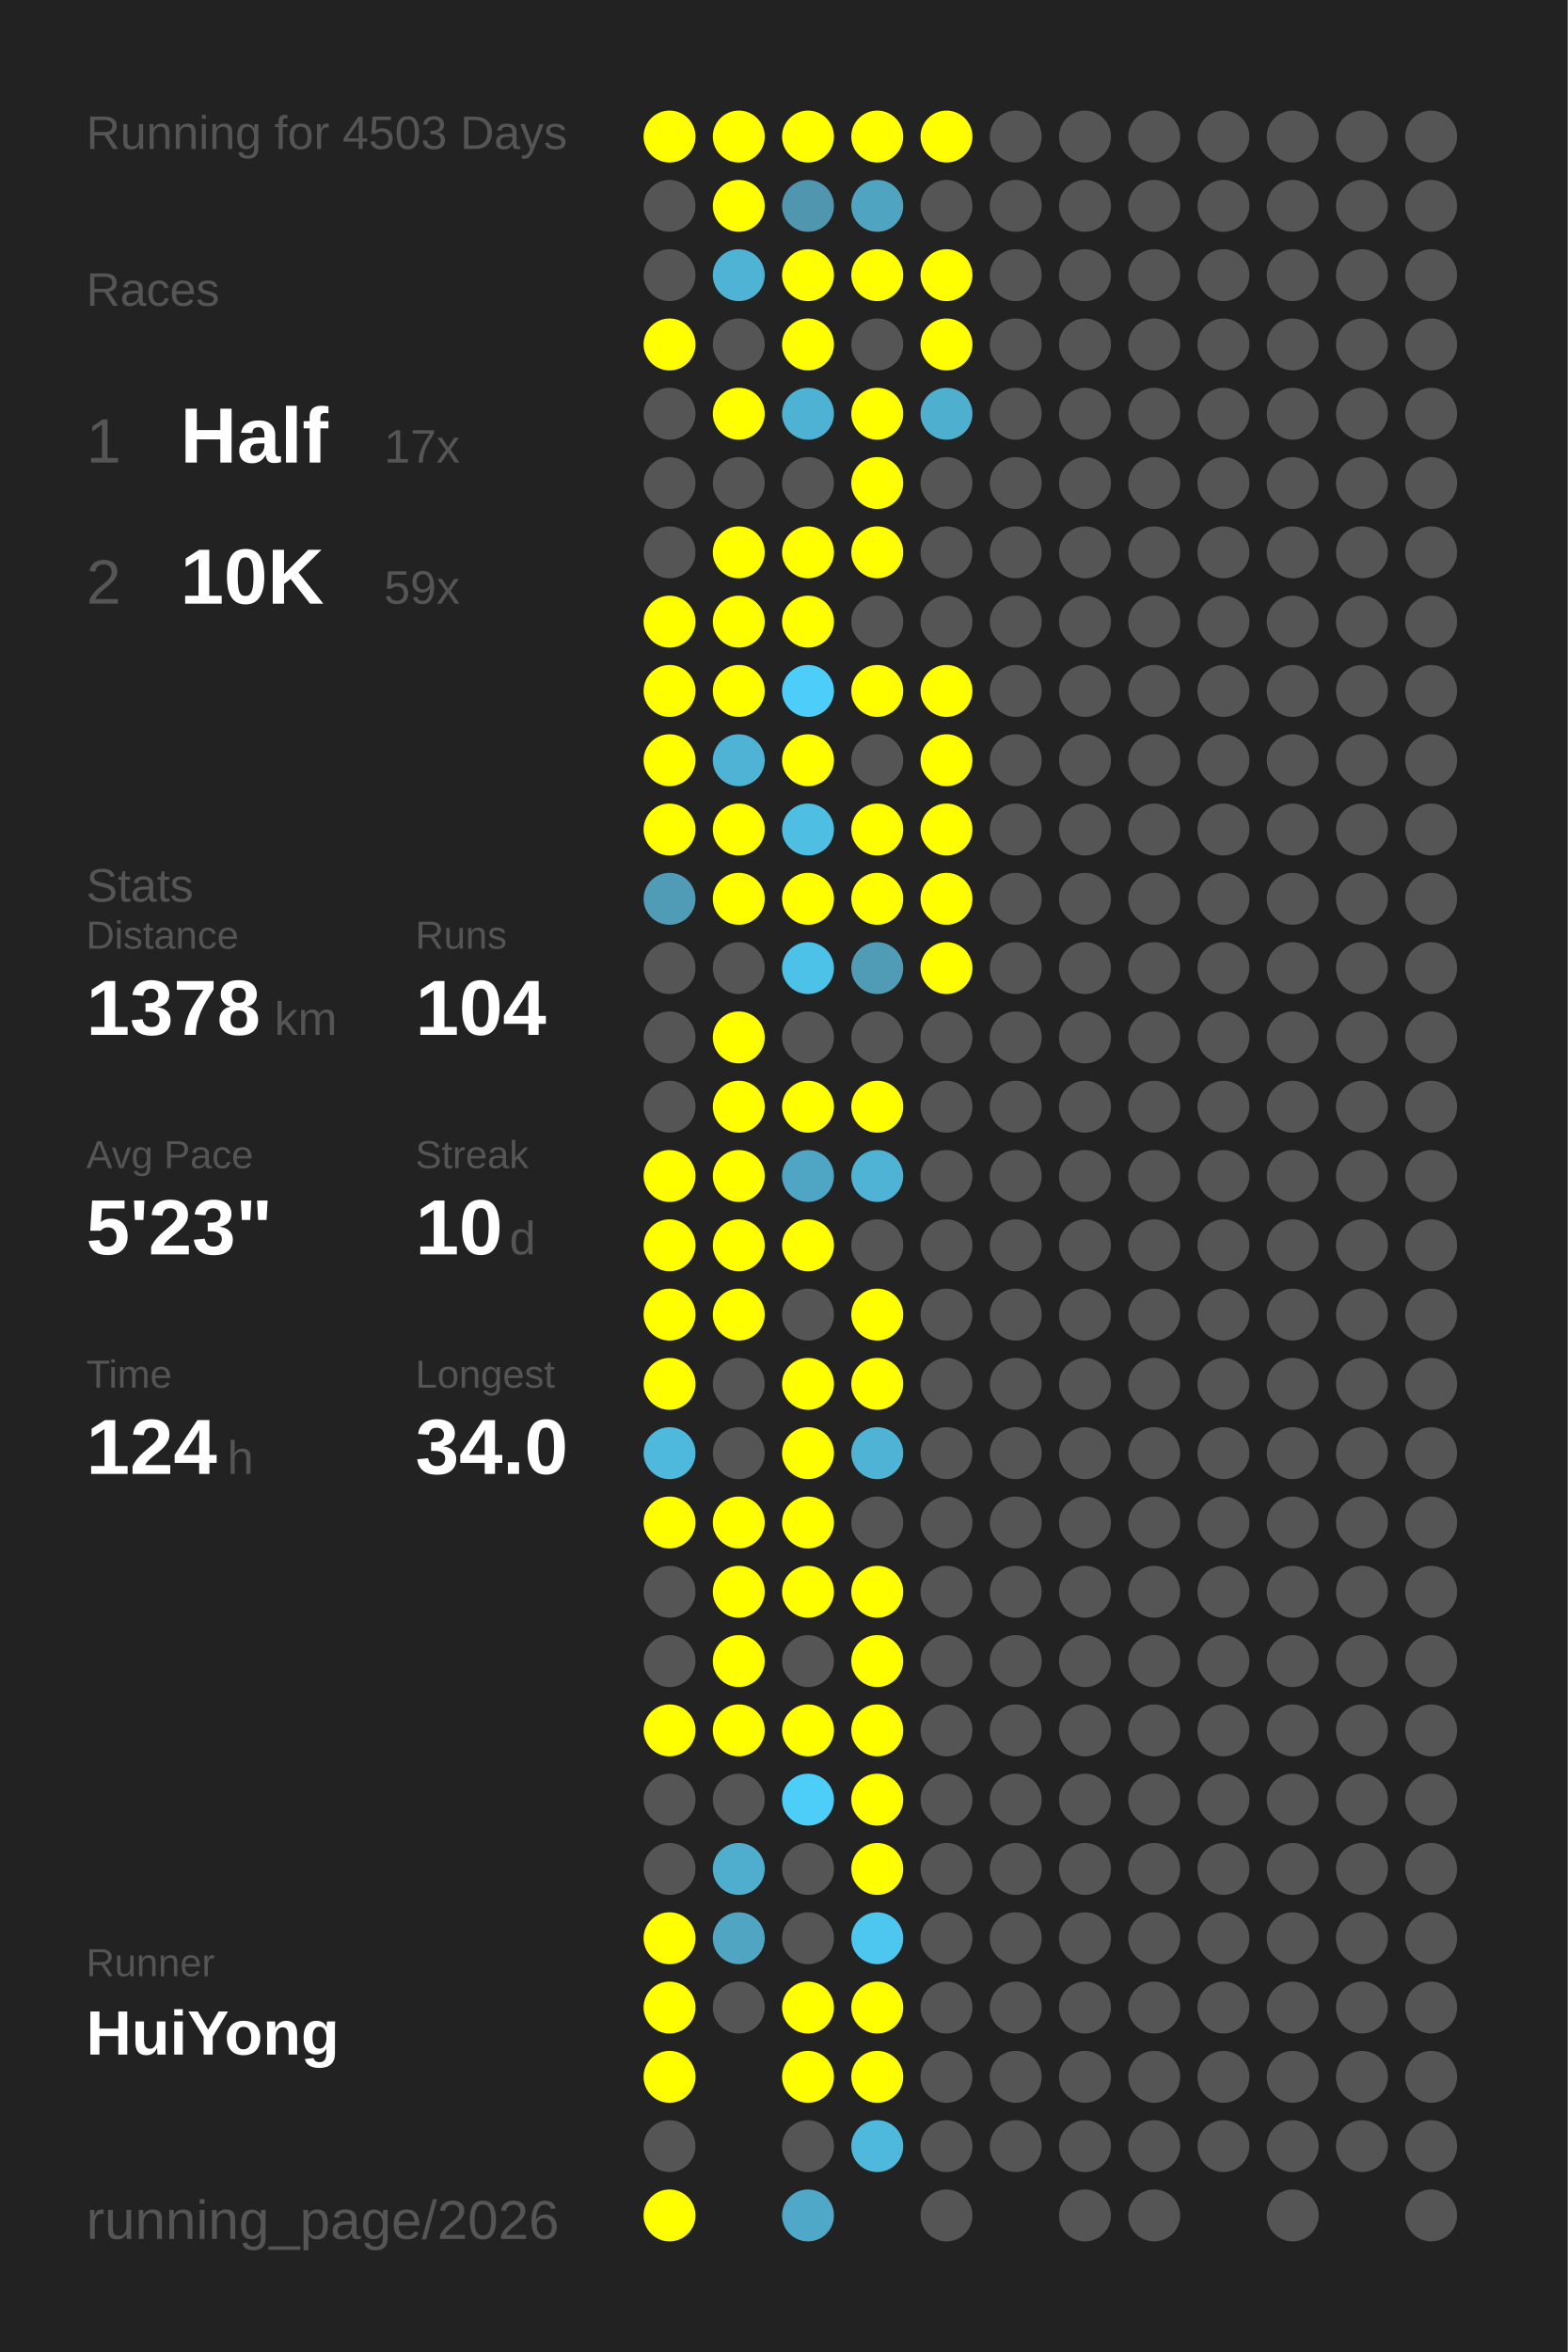
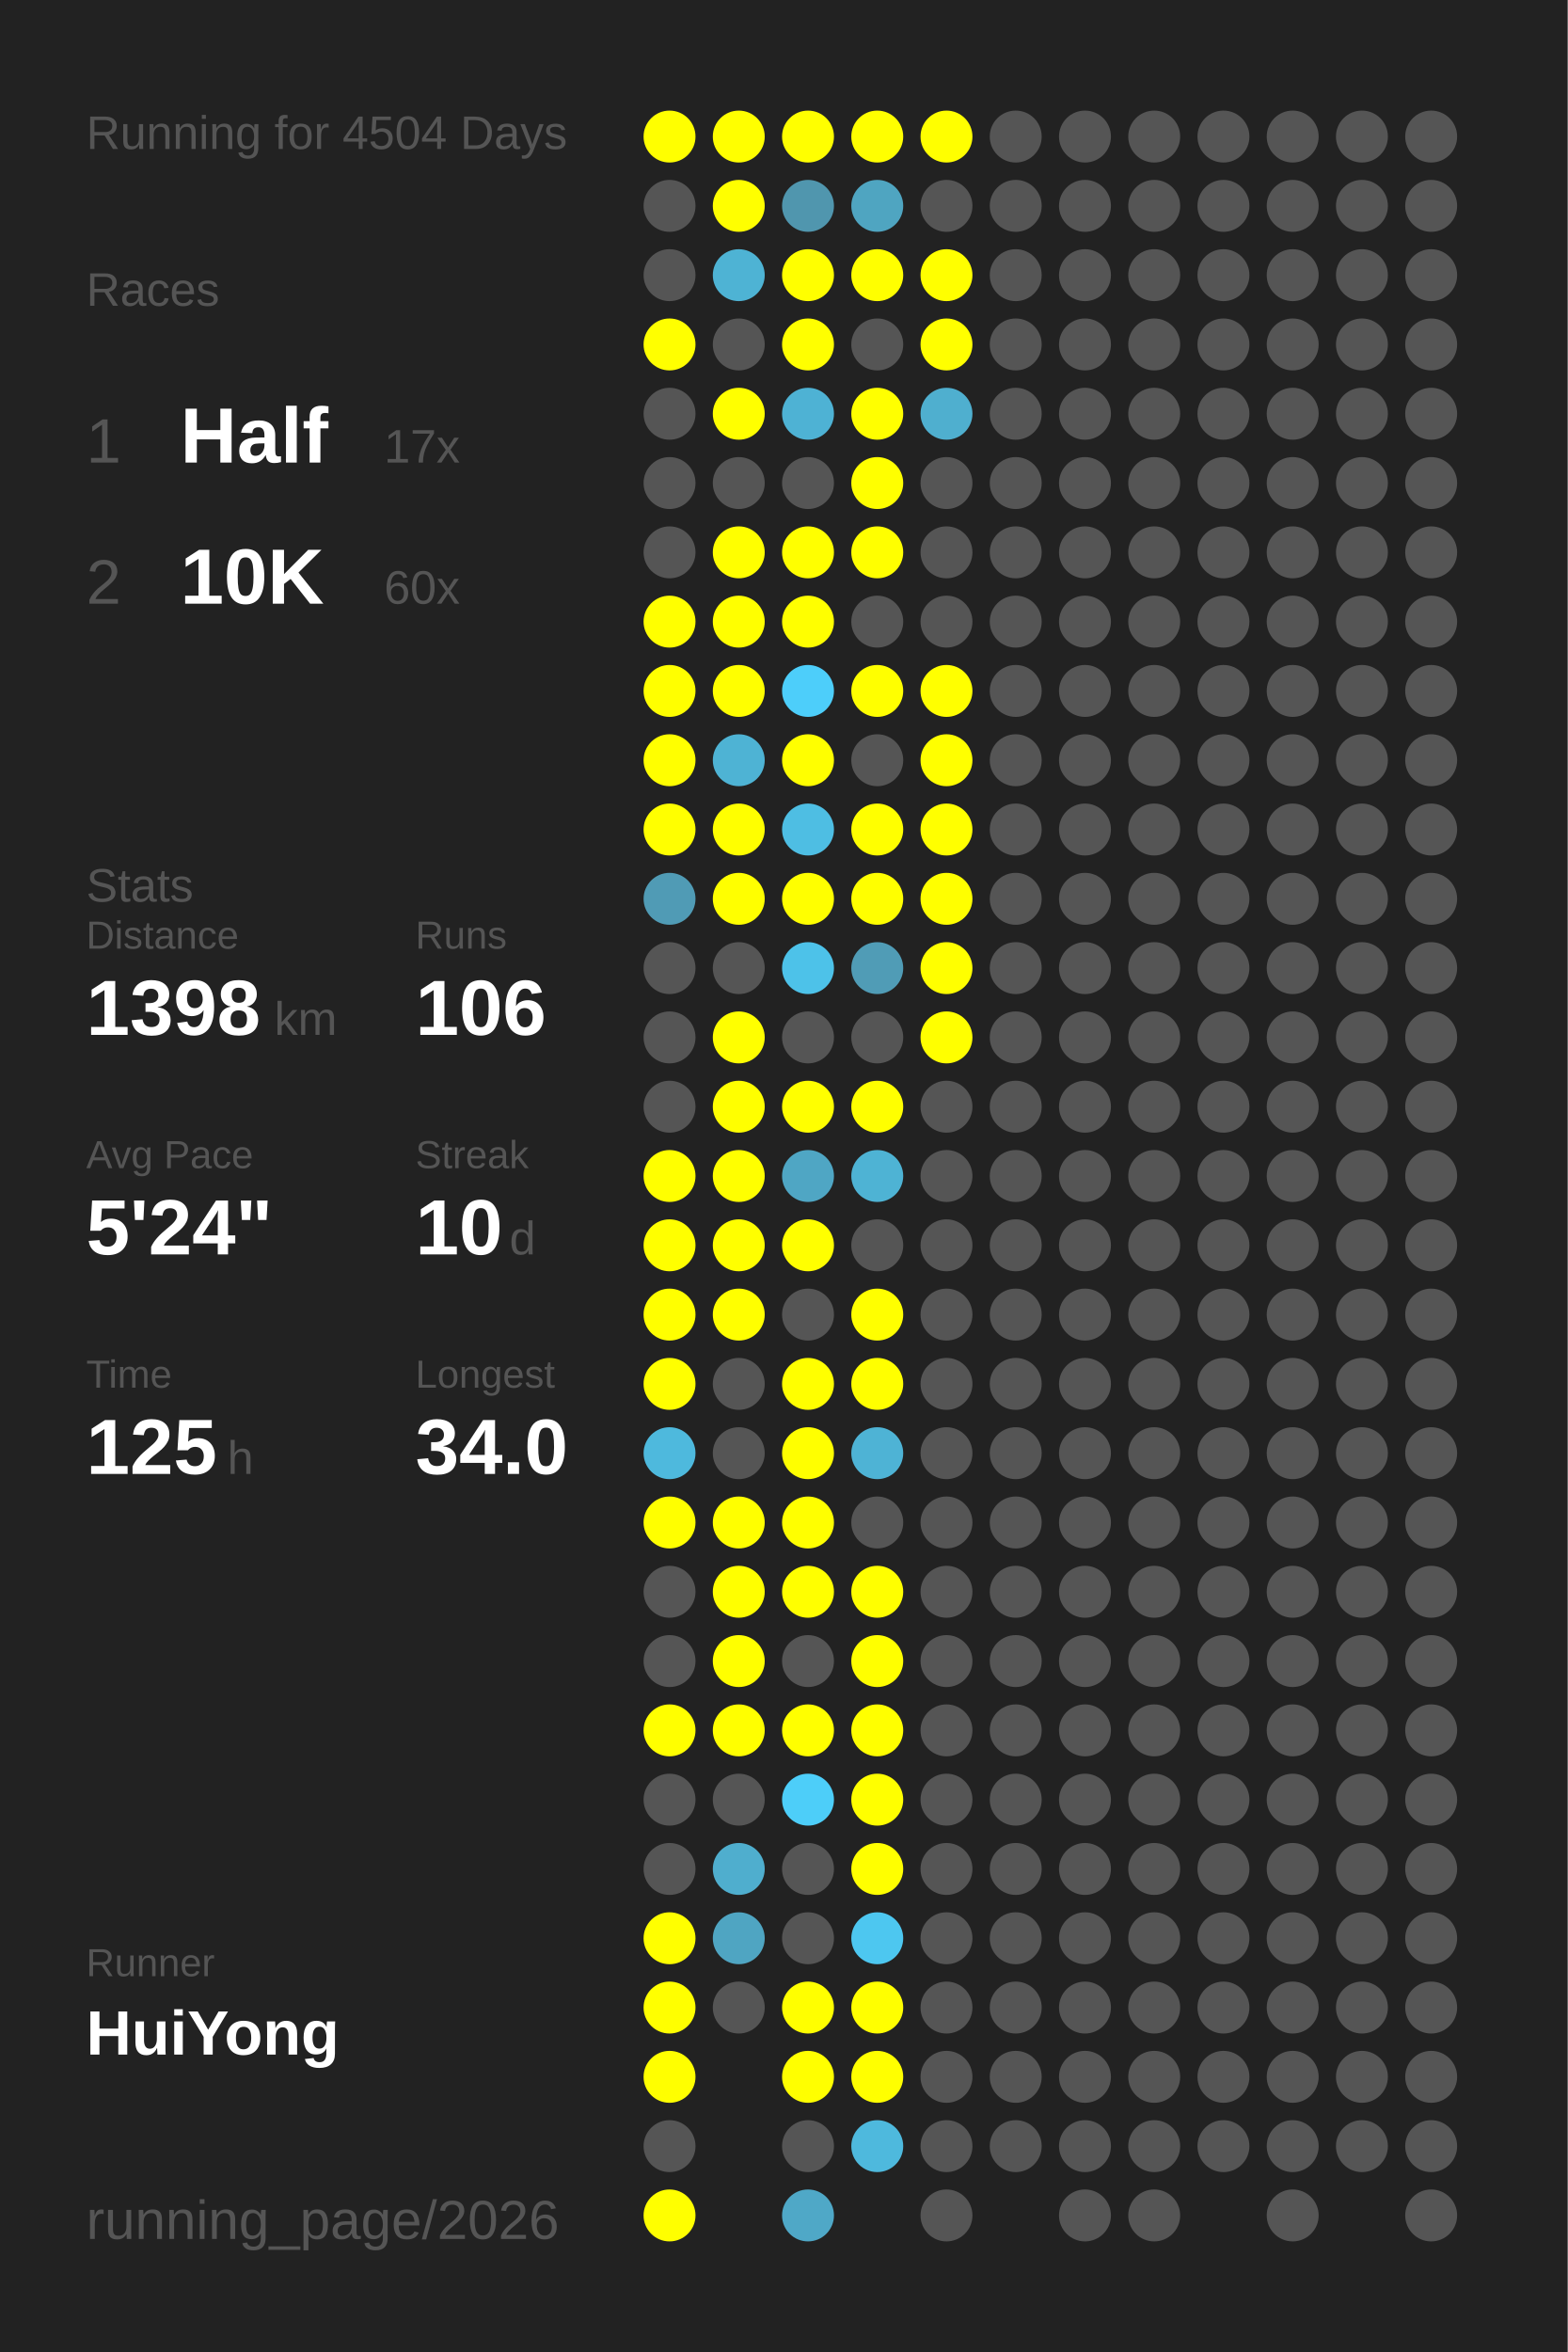
<svg xmlns="http://www.w3.org/2000/svg" baseProfile="full" height="300mm" version="1.1" viewBox="0,0,200,300" width="200mm">
  <defs />
  <rect fill="#222222" height="300" width="200" x="0" y="0" />
-   <text fill="#555555" style="font-size:6px; font-family:Arial;" x="11" y="19">Running for 4503 Days</text>
+   <text fill="#555555" style="font-size:6px; font-family:Arial;" x="11" y="19">Running for 4504 Days</text>
  <text fill="#555555" style="font-size:6px; font-family:Arial;" x="11" y="39">Races</text>
  <text fill="#555555" style="font-size:8px; font-family:Arial;" x="11" y="59">1</text>
  <text fill="#FFFFFF" style="font-size:10px; font-family:Arial; font-weight:bold;" x="23" y="59">Half</text>
  <text fill="#555555" style="font-size:6px; font-family:Arial;" x="49" y="59">17x</text>
  <text fill="#555555" style="font-size:8px; font-family:Arial;" x="11" y="77">2</text>
  <text fill="#FFFFFF" style="font-size:10px; font-family:Arial; font-weight:bold;" x="23" y="77">10K</text>
-   <text fill="#555555" style="font-size:6px; font-family:Arial;" x="49" y="77">59x</text>
+   <text fill="#555555" style="font-size:6px; font-family:Arial;" x="49" y="77">60x</text>
  <text fill="#555555" style="font-size:6px; font-family:Arial;" x="11" y="115">Stats</text>
  <text fill="#555555" style="font-size:5px; font-family:Arial;" x="11" y="121">Distance</text>
-   <text fill="#FFFFFF" style="font-size:10px; font-family:Arial; font-weight:bold;" x="11" y="132">1378</text>
+   <text fill="#FFFFFF" style="font-size:10px; font-family:Arial; font-weight:bold;" x="11" y="132">1398</text>
  <text fill="#555555" style="font-size:6px; font-family:Arial;" x="35" y="132">km</text>
  <text fill="#555555" style="font-size:5px; font-family:Arial;" x="53" y="121">Runs</text>
-   <text fill="#FFFFFF" style="font-size:10px; font-family:Arial; font-weight:bold;" x="53" y="132">104</text>
+   <text fill="#FFFFFF" style="font-size:10px; font-family:Arial; font-weight:bold;" x="53" y="132">106</text>
  <text fill="#555555" style="font-size:5px; font-family:Arial;" x="11" y="149">Avg Pace</text>
-   <text fill="#FFFFFF" style="font-size:10px; font-family:Arial; font-weight:bold;" x="11" y="160">5'23"</text>
+   <text fill="#FFFFFF" style="font-size:10px; font-family:Arial; font-weight:bold;" x="11" y="160">5'24"</text>
  <text fill="#555555" style="font-size:5px; font-family:Arial;" x="53" y="149">Streak</text>
  <text fill="#FFFFFF" style="font-size:10px; font-family:Arial; font-weight:bold;" x="53" y="160">10</text>
  <text fill="#555555" style="font-size:6px; font-family:Arial;" x="65" y="160">d</text>
  <text fill="#555555" style="font-size:5px; font-family:Arial;" x="11" y="177">Time</text>
-   <text fill="#FFFFFF" style="font-size:10px; font-family:Arial; font-weight:bold;" x="11" y="188">124</text>
+   <text fill="#FFFFFF" style="font-size:10px; font-family:Arial; font-weight:bold;" x="11" y="188">125</text>
  <text fill="#555555" style="font-size:6px; font-family:Arial;" x="29" y="188">h</text>
  <text fill="#555555" style="font-size:5px; font-family:Arial;" x="53" y="177">Longest</text>
  <text fill="#FFFFFF" style="font-size:10px; font-family:Arial; font-weight:bold;" x="53" y="188">34.0</text>
  <text fill="#555555" style="font-size:5px; font-family:Arial;" x="11" y="252.065">Runner</text>
  <text fill="#FFFFFF" style="font-size:8px; font-family:Arial; font-weight:bold;" x="11" y="262.065">HuiYong</text>
  <text fill="#555555" style="font-size:7px; font-family:Arial;" x="11" y="285.581">running_page/2026</text>
  <circle cx="85.417" cy="17.419" fill="#FFFF00" r="3.312" />
  <circle cx="85.417" cy="26.258" fill="#555555" r="3.312" />
  <circle cx="85.417" cy="35.097" fill="#555555" r="3.312" />
  <circle cx="85.417" cy="43.935" fill="#FFFF00" r="3.312" />
  <circle cx="85.417" cy="52.774" fill="#555555" r="3.312" />
  <circle cx="85.417" cy="61.613" fill="#555555" r="3.312" />
  <circle cx="85.417" cy="70.452" fill="#555555" r="3.312" />
  <circle cx="85.417" cy="79.29" fill="#FFFF00" r="3.312" />
  <circle cx="85.417" cy="88.129" fill="#FFFF00" r="3.312" />
  <circle cx="85.417" cy="96.968" fill="#FFFF00" r="3.312" />
  <circle cx="85.417" cy="105.806" fill="#FFFF00" r="3.312" />
  <circle cx="85.417" cy="114.645" fill="#509bb5" r="3.312" />
  <circle cx="85.417" cy="123.484" fill="#555555" r="3.312" />
  <circle cx="85.417" cy="132.323" fill="#555555" r="3.312" />
  <circle cx="85.417" cy="141.161" fill="#555555" r="3.312" />
  <circle cx="85.417" cy="150" fill="#FFFF00" r="3.312" />
  <circle cx="85.417" cy="158.839" fill="#FFFF00" r="3.312" />
  <circle cx="85.417" cy="167.677" fill="#FFFF00" r="3.312" />
  <circle cx="85.417" cy="176.516" fill="#FFFF00" r="3.312" />
  <circle cx="85.417" cy="185.355" fill="#4eb9dd" r="3.312" />
  <circle cx="85.417" cy="194.194" fill="#FFFF00" r="3.312" />
  <circle cx="85.417" cy="203.032" fill="#555555" r="3.312" />
  <circle cx="85.417" cy="211.871" fill="#555555" r="3.312" />
  <circle cx="85.417" cy="220.71" fill="#FFFF00" r="3.312" />
  <circle cx="85.417" cy="229.548" fill="#555555" r="3.312" />
  <circle cx="85.417" cy="238.387" fill="#555555" r="3.312" />
  <circle cx="85.417" cy="247.226" fill="#FFFF00" r="3.312" />
  <circle cx="85.417" cy="256.065" fill="#FFFF00" r="3.312" />
  <circle cx="85.417" cy="264.903" fill="#FFFF00" r="3.312" />
  <circle cx="85.417" cy="273.742" fill="#555555" r="3.312" />
  <circle cx="85.417" cy="282.581" fill="#FFFF00" r="3.312" />
  <circle cx="94.25" cy="17.419" fill="#FFFF00" r="3.312" />
  <circle cx="94.25" cy="26.258" fill="#FFFF00" r="3.312" />
  <circle cx="94.25" cy="35.097" fill="#4eb3d4" r="3.312" />
  <circle cx="94.25" cy="43.935" fill="#555555" r="3.312" />
  <circle cx="94.25" cy="52.774" fill="#FFFF00" r="3.312" />
  <circle cx="94.25" cy="61.613" fill="#555555" r="3.312" />
  <circle cx="94.25" cy="70.452" fill="#FFFF00" r="3.312" />
  <circle cx="94.25" cy="79.29" fill="#FFFF00" r="3.312" />
  <circle cx="94.25" cy="88.129" fill="#FFFF00" r="3.312" />
  <circle cx="94.25" cy="96.968" fill="#4eb3d4" r="3.312" />
  <circle cx="94.25" cy="105.806" fill="#FFFF00" r="3.312" />
  <circle cx="94.25" cy="114.645" fill="#FFFF00" r="3.312" />
  <circle cx="94.25" cy="123.484" fill="#555555" r="3.312" />
  <circle cx="94.25" cy="132.323" fill="#FFFF00" r="3.312" />
  <circle cx="94.25" cy="141.161" fill="#FFFF00" r="3.312" />
  <circle cx="94.25" cy="150" fill="#FFFF00" r="3.312" />
  <circle cx="94.25" cy="158.839" fill="#FFFF00" r="3.312" />
  <circle cx="94.25" cy="167.677" fill="#FFFF00" r="3.312" />
  <circle cx="94.25" cy="176.516" fill="#555555" r="3.312" />
  <circle cx="94.25" cy="185.355" fill="#555555" r="3.312" />
  <circle cx="94.25" cy="194.194" fill="#FFFF00" r="3.312" />
  <circle cx="94.25" cy="203.032" fill="#FFFF00" r="3.312" />
  <circle cx="94.25" cy="211.871" fill="#FFFF00" r="3.312" />
  <circle cx="94.25" cy="220.71" fill="#FFFF00" r="3.312" />
  <circle cx="94.25" cy="229.548" fill="#555555" r="3.312" />
  <circle cx="94.25" cy="238.387" fill="#4faece" r="3.312" />
  <circle cx="94.25" cy="247.226" fill="#4fa5c2" r="3.312" />
  <circle cx="94.25" cy="256.065" fill="#555555" r="3.312" />
  <circle cx="103.083" cy="17.419" fill="#FFFF00" r="3.312" />
  <circle cx="103.083" cy="26.258" fill="#5096ae" r="3.312" />
  <circle cx="103.083" cy="35.097" fill="#FFFF00" r="3.312" />
  <circle cx="103.083" cy="43.935" fill="#FFFF00" r="3.312" />
  <circle cx="103.083" cy="52.774" fill="#4eb2d4" r="3.312" />
  <circle cx="103.083" cy="61.613" fill="#555555" r="3.312" />
  <circle cx="103.083" cy="70.452" fill="#FFFF00" r="3.312" />
  <circle cx="103.083" cy="79.29" fill="#FFFF00" r="3.312" />
  <circle cx="103.083" cy="88.129" fill="#4dcefa" r="3.312" />
  <circle cx="103.083" cy="96.968" fill="#FFFF00" r="3.312" />
  <circle cx="103.083" cy="105.806" fill="#4ebee3" r="3.312" />
  <circle cx="103.083" cy="114.645" fill="#FFFF00" r="3.312" />
  <circle cx="103.083" cy="123.484" fill="#4dc2e9" r="3.312" />
  <circle cx="103.083" cy="132.323" fill="#555555" r="3.312" />
  <circle cx="103.083" cy="141.161" fill="#FFFF00" r="3.312" />
  <circle cx="103.083" cy="150" fill="#4fa6c4" r="3.312" />
  <circle cx="103.083" cy="158.839" fill="#FFFF00" r="3.312" />
  <circle cx="103.083" cy="167.677" fill="#555555" r="3.312" />
  <circle cx="103.083" cy="176.516" fill="#FFFF00" r="3.312" />
  <circle cx="103.083" cy="185.355" fill="#FFFF00" r="3.312" />
  <circle cx="103.083" cy="194.194" fill="#FFFF00" r="3.312" />
  <circle cx="103.083" cy="203.032" fill="#FFFF00" r="3.312" />
  <circle cx="103.083" cy="211.871" fill="#555555" r="3.312" />
  <circle cx="103.083" cy="220.71" fill="#FFFF00" r="3.312" />
  <circle cx="103.083" cy="229.548" fill="#4dcef9" r="3.312" />
  <circle cx="103.083" cy="238.387" fill="#555555" r="3.312" />
  <circle cx="103.083" cy="247.226" fill="#555555" r="3.312" />
  <circle cx="103.083" cy="256.065" fill="#FFFF00" r="3.312" />
  <circle cx="103.083" cy="264.903" fill="#FFFF00" r="3.312" />
  <circle cx="103.083" cy="273.742" fill="#555555" r="3.312" />
  <circle cx="103.083" cy="282.581" fill="#4fa8c7" r="3.312" />
  <circle cx="111.917" cy="17.419" fill="#FFFF00" r="3.312" />
  <circle cx="111.917" cy="26.258" fill="#4fa5c1" r="3.312" />
  <circle cx="111.917" cy="35.097" fill="#FFFF00" r="3.312" />
  <circle cx="111.917" cy="43.935" fill="#555555" r="3.312" />
  <circle cx="111.917" cy="52.774" fill="#FFFF00" r="3.312" />
  <circle cx="111.917" cy="61.613" fill="#FFFF00" r="3.312" />
  <circle cx="111.917" cy="70.452" fill="#FFFF00" r="3.312" />
  <circle cx="111.917" cy="79.29" fill="#555555" r="3.312" />
  <circle cx="111.917" cy="88.129" fill="#FFFF00" r="3.312" />
  <circle cx="111.917" cy="96.968" fill="#555555" r="3.312" />
  <circle cx="111.917" cy="105.806" fill="#FFFF00" r="3.312" />
  <circle cx="111.917" cy="114.645" fill="#FFFF00" r="3.312" />
  <circle cx="111.917" cy="123.484" fill="#509cb6" r="3.312" />
  <circle cx="111.917" cy="132.323" fill="#555555" r="3.312" />
  <circle cx="111.917" cy="141.161" fill="#FFFF00" r="3.312" />
  <circle cx="111.917" cy="150" fill="#4eb3d4" r="3.312" />
  <circle cx="111.917" cy="158.839" fill="#555555" r="3.312" />
  <circle cx="111.917" cy="167.677" fill="#FFFF00" r="3.312" />
  <circle cx="111.917" cy="176.516" fill="#FFFF00" r="3.312" />
  <circle cx="111.917" cy="185.355" fill="#4eb3d5" r="3.312" />
  <circle cx="111.917" cy="194.194" fill="#555555" r="3.312" />
  <circle cx="111.917" cy="203.032" fill="#FFFF00" r="3.312" />
  <circle cx="111.917" cy="211.871" fill="#FFFF00" r="3.312" />
  <circle cx="111.917" cy="220.71" fill="#FFFF00" r="3.312" />
  <circle cx="111.917" cy="229.548" fill="#FFFF00" r="3.312" />
  <circle cx="111.917" cy="238.387" fill="#FFFF00" r="3.312" />
  <circle cx="111.917" cy="247.226" fill="#4dc7f0" r="3.312" />
  <circle cx="111.917" cy="256.065" fill="#FFFF00" r="3.312" />
  <circle cx="111.917" cy="264.903" fill="#FFFF00" r="3.312" />
  <circle cx="111.917" cy="273.742" fill="#4eb9dd" r="3.312" />
  <circle cx="120.75" cy="17.419" fill="#FFFF00" r="3.312" />
  <circle cx="120.75" cy="26.258" fill="#555555" r="3.312" />
  <circle cx="120.75" cy="35.097" fill="#FFFF00" r="3.312" />
  <circle cx="120.75" cy="43.935" fill="#FFFF00" r="3.312" />
  <circle cx="120.75" cy="52.774" fill="#4fafcf" r="3.312" />
  <circle cx="120.75" cy="61.613" fill="#555555" r="3.312" />
  <circle cx="120.75" cy="70.452" fill="#555555" r="3.312" />
  <circle cx="120.75" cy="79.29" fill="#555555" r="3.312" />
  <circle cx="120.75" cy="88.129" fill="#FFFF00" r="3.312" />
  <circle cx="120.75" cy="96.968" fill="#FFFF00" r="3.312" />
  <circle cx="120.75" cy="105.806" fill="#FFFF00" r="3.312" />
  <circle cx="120.75" cy="114.645" fill="#FFFF00" r="3.312" />
  <circle cx="120.75" cy="123.484" fill="#FFFF00" r="3.312" />
-   <circle cx="120.75" cy="132.323" fill="#555555" r="3.312" />
+   <circle cx="120.75" cy="132.323" fill="#FFFF00" r="3.312" />
  <circle cx="120.75" cy="141.161" fill="#555555" r="3.312" />
  <circle cx="120.75" cy="150" fill="#555555" r="3.312" />
  <circle cx="120.75" cy="158.839" fill="#555555" r="3.312" />
  <circle cx="120.75" cy="167.677" fill="#555555" r="3.312" />
  <circle cx="120.75" cy="176.516" fill="#555555" r="3.312" />
  <circle cx="120.75" cy="185.355" fill="#555555" r="3.312" />
  <circle cx="120.75" cy="194.194" fill="#555555" r="3.312" />
  <circle cx="120.75" cy="203.032" fill="#555555" r="3.312" />
  <circle cx="120.75" cy="211.871" fill="#555555" r="3.312" />
  <circle cx="120.75" cy="220.71" fill="#555555" r="3.312" />
  <circle cx="120.75" cy="229.548" fill="#555555" r="3.312" />
  <circle cx="120.75" cy="238.387" fill="#555555" r="3.312" />
  <circle cx="120.75" cy="247.226" fill="#555555" r="3.312" />
  <circle cx="120.75" cy="256.065" fill="#555555" r="3.312" />
  <circle cx="120.75" cy="264.903" fill="#555555" r="3.312" />
  <circle cx="120.75" cy="273.742" fill="#555555" r="3.312" />
  <circle cx="120.75" cy="282.581" fill="#555555" r="3.312" />
  <circle cx="129.583" cy="17.419" fill="#555555" r="3.312" />
  <circle cx="129.583" cy="26.258" fill="#555555" r="3.312" />
  <circle cx="129.583" cy="35.097" fill="#555555" r="3.312" />
  <circle cx="129.583" cy="43.935" fill="#555555" r="3.312" />
  <circle cx="129.583" cy="52.774" fill="#555555" r="3.312" />
  <circle cx="129.583" cy="61.613" fill="#555555" r="3.312" />
  <circle cx="129.583" cy="70.452" fill="#555555" r="3.312" />
  <circle cx="129.583" cy="79.29" fill="#555555" r="3.312" />
  <circle cx="129.583" cy="88.129" fill="#555555" r="3.312" />
  <circle cx="129.583" cy="96.968" fill="#555555" r="3.312" />
  <circle cx="129.583" cy="105.806" fill="#555555" r="3.312" />
  <circle cx="129.583" cy="114.645" fill="#555555" r="3.312" />
  <circle cx="129.583" cy="123.484" fill="#555555" r="3.312" />
  <circle cx="129.583" cy="132.323" fill="#555555" r="3.312" />
  <circle cx="129.583" cy="141.161" fill="#555555" r="3.312" />
  <circle cx="129.583" cy="150" fill="#555555" r="3.312" />
  <circle cx="129.583" cy="158.839" fill="#555555" r="3.312" />
  <circle cx="129.583" cy="167.677" fill="#555555" r="3.312" />
  <circle cx="129.583" cy="176.516" fill="#555555" r="3.312" />
  <circle cx="129.583" cy="185.355" fill="#555555" r="3.312" />
  <circle cx="129.583" cy="194.194" fill="#555555" r="3.312" />
  <circle cx="129.583" cy="203.032" fill="#555555" r="3.312" />
  <circle cx="129.583" cy="211.871" fill="#555555" r="3.312" />
  <circle cx="129.583" cy="220.71" fill="#555555" r="3.312" />
  <circle cx="129.583" cy="229.548" fill="#555555" r="3.312" />
  <circle cx="129.583" cy="238.387" fill="#555555" r="3.312" />
  <circle cx="129.583" cy="247.226" fill="#555555" r="3.312" />
  <circle cx="129.583" cy="256.065" fill="#555555" r="3.312" />
  <circle cx="129.583" cy="264.903" fill="#555555" r="3.312" />
  <circle cx="129.583" cy="273.742" fill="#555555" r="3.312" />
  <circle cx="138.417" cy="17.419" fill="#555555" r="3.312" />
  <circle cx="138.417" cy="26.258" fill="#555555" r="3.312" />
  <circle cx="138.417" cy="35.097" fill="#555555" r="3.312" />
  <circle cx="138.417" cy="43.935" fill="#555555" r="3.312" />
  <circle cx="138.417" cy="52.774" fill="#555555" r="3.312" />
  <circle cx="138.417" cy="61.613" fill="#555555" r="3.312" />
  <circle cx="138.417" cy="70.452" fill="#555555" r="3.312" />
  <circle cx="138.417" cy="79.29" fill="#555555" r="3.312" />
  <circle cx="138.417" cy="88.129" fill="#555555" r="3.312" />
  <circle cx="138.417" cy="96.968" fill="#555555" r="3.312" />
  <circle cx="138.417" cy="105.806" fill="#555555" r="3.312" />
  <circle cx="138.417" cy="114.645" fill="#555555" r="3.312" />
  <circle cx="138.417" cy="123.484" fill="#555555" r="3.312" />
  <circle cx="138.417" cy="132.323" fill="#555555" r="3.312" />
  <circle cx="138.417" cy="141.161" fill="#555555" r="3.312" />
  <circle cx="138.417" cy="150" fill="#555555" r="3.312" />
  <circle cx="138.417" cy="158.839" fill="#555555" r="3.312" />
  <circle cx="138.417" cy="167.677" fill="#555555" r="3.312" />
  <circle cx="138.417" cy="176.516" fill="#555555" r="3.312" />
  <circle cx="138.417" cy="185.355" fill="#555555" r="3.312" />
  <circle cx="138.417" cy="194.194" fill="#555555" r="3.312" />
  <circle cx="138.417" cy="203.032" fill="#555555" r="3.312" />
  <circle cx="138.417" cy="211.871" fill="#555555" r="3.312" />
  <circle cx="138.417" cy="220.71" fill="#555555" r="3.312" />
  <circle cx="138.417" cy="229.548" fill="#555555" r="3.312" />
  <circle cx="138.417" cy="238.387" fill="#555555" r="3.312" />
  <circle cx="138.417" cy="247.226" fill="#555555" r="3.312" />
  <circle cx="138.417" cy="256.065" fill="#555555" r="3.312" />
  <circle cx="138.417" cy="264.903" fill="#555555" r="3.312" />
  <circle cx="138.417" cy="273.742" fill="#555555" r="3.312" />
  <circle cx="138.417" cy="282.581" fill="#555555" r="3.312" />
  <circle cx="147.25" cy="17.419" fill="#555555" r="3.312" />
  <circle cx="147.25" cy="26.258" fill="#555555" r="3.312" />
  <circle cx="147.25" cy="35.097" fill="#555555" r="3.312" />
  <circle cx="147.25" cy="43.935" fill="#555555" r="3.312" />
  <circle cx="147.25" cy="52.774" fill="#555555" r="3.312" />
  <circle cx="147.25" cy="61.613" fill="#555555" r="3.312" />
  <circle cx="147.25" cy="70.452" fill="#555555" r="3.312" />
  <circle cx="147.25" cy="79.29" fill="#555555" r="3.312" />
  <circle cx="147.25" cy="88.129" fill="#555555" r="3.312" />
  <circle cx="147.25" cy="96.968" fill="#555555" r="3.312" />
  <circle cx="147.25" cy="105.806" fill="#555555" r="3.312" />
  <circle cx="147.25" cy="114.645" fill="#555555" r="3.312" />
  <circle cx="147.25" cy="123.484" fill="#555555" r="3.312" />
  <circle cx="147.25" cy="132.323" fill="#555555" r="3.312" />
  <circle cx="147.25" cy="141.161" fill="#555555" r="3.312" />
  <circle cx="147.25" cy="150" fill="#555555" r="3.312" />
  <circle cx="147.25" cy="158.839" fill="#555555" r="3.312" />
  <circle cx="147.25" cy="167.677" fill="#555555" r="3.312" />
  <circle cx="147.25" cy="176.516" fill="#555555" r="3.312" />
  <circle cx="147.25" cy="185.355" fill="#555555" r="3.312" />
  <circle cx="147.25" cy="194.194" fill="#555555" r="3.312" />
  <circle cx="147.25" cy="203.032" fill="#555555" r="3.312" />
  <circle cx="147.25" cy="211.871" fill="#555555" r="3.312" />
  <circle cx="147.25" cy="220.71" fill="#555555" r="3.312" />
  <circle cx="147.25" cy="229.548" fill="#555555" r="3.312" />
  <circle cx="147.25" cy="238.387" fill="#555555" r="3.312" />
  <circle cx="147.25" cy="247.226" fill="#555555" r="3.312" />
  <circle cx="147.25" cy="256.065" fill="#555555" r="3.312" />
  <circle cx="147.25" cy="264.903" fill="#555555" r="3.312" />
  <circle cx="147.25" cy="273.742" fill="#555555" r="3.312" />
  <circle cx="147.25" cy="282.581" fill="#555555" r="3.312" />
  <circle cx="156.083" cy="17.419" fill="#555555" r="3.312" />
  <circle cx="156.083" cy="26.258" fill="#555555" r="3.312" />
  <circle cx="156.083" cy="35.097" fill="#555555" r="3.312" />
  <circle cx="156.083" cy="43.935" fill="#555555" r="3.312" />
  <circle cx="156.083" cy="52.774" fill="#555555" r="3.312" />
  <circle cx="156.083" cy="61.613" fill="#555555" r="3.312" />
  <circle cx="156.083" cy="70.452" fill="#555555" r="3.312" />
  <circle cx="156.083" cy="79.29" fill="#555555" r="3.312" />
  <circle cx="156.083" cy="88.129" fill="#555555" r="3.312" />
  <circle cx="156.083" cy="96.968" fill="#555555" r="3.312" />
  <circle cx="156.083" cy="105.806" fill="#555555" r="3.312" />
  <circle cx="156.083" cy="114.645" fill="#555555" r="3.312" />
  <circle cx="156.083" cy="123.484" fill="#555555" r="3.312" />
  <circle cx="156.083" cy="132.323" fill="#555555" r="3.312" />
  <circle cx="156.083" cy="141.161" fill="#555555" r="3.312" />
  <circle cx="156.083" cy="150" fill="#555555" r="3.312" />
  <circle cx="156.083" cy="158.839" fill="#555555" r="3.312" />
  <circle cx="156.083" cy="167.677" fill="#555555" r="3.312" />
  <circle cx="156.083" cy="176.516" fill="#555555" r="3.312" />
  <circle cx="156.083" cy="185.355" fill="#555555" r="3.312" />
  <circle cx="156.083" cy="194.194" fill="#555555" r="3.312" />
  <circle cx="156.083" cy="203.032" fill="#555555" r="3.312" />
  <circle cx="156.083" cy="211.871" fill="#555555" r="3.312" />
  <circle cx="156.083" cy="220.71" fill="#555555" r="3.312" />
  <circle cx="156.083" cy="229.548" fill="#555555" r="3.312" />
  <circle cx="156.083" cy="238.387" fill="#555555" r="3.312" />
  <circle cx="156.083" cy="247.226" fill="#555555" r="3.312" />
  <circle cx="156.083" cy="256.065" fill="#555555" r="3.312" />
  <circle cx="156.083" cy="264.903" fill="#555555" r="3.312" />
  <circle cx="156.083" cy="273.742" fill="#555555" r="3.312" />
  <circle cx="164.917" cy="17.419" fill="#555555" r="3.312" />
  <circle cx="164.917" cy="26.258" fill="#555555" r="3.312" />
  <circle cx="164.917" cy="35.097" fill="#555555" r="3.312" />
  <circle cx="164.917" cy="43.935" fill="#555555" r="3.312" />
  <circle cx="164.917" cy="52.774" fill="#555555" r="3.312" />
  <circle cx="164.917" cy="61.613" fill="#555555" r="3.312" />
  <circle cx="164.917" cy="70.452" fill="#555555" r="3.312" />
  <circle cx="164.917" cy="79.29" fill="#555555" r="3.312" />
  <circle cx="164.917" cy="88.129" fill="#555555" r="3.312" />
  <circle cx="164.917" cy="96.968" fill="#555555" r="3.312" />
  <circle cx="164.917" cy="105.806" fill="#555555" r="3.312" />
  <circle cx="164.917" cy="114.645" fill="#555555" r="3.312" />
  <circle cx="164.917" cy="123.484" fill="#555555" r="3.312" />
  <circle cx="164.917" cy="132.323" fill="#555555" r="3.312" />
  <circle cx="164.917" cy="141.161" fill="#555555" r="3.312" />
  <circle cx="164.917" cy="150" fill="#555555" r="3.312" />
  <circle cx="164.917" cy="158.839" fill="#555555" r="3.312" />
  <circle cx="164.917" cy="167.677" fill="#555555" r="3.312" />
  <circle cx="164.917" cy="176.516" fill="#555555" r="3.312" />
  <circle cx="164.917" cy="185.355" fill="#555555" r="3.312" />
  <circle cx="164.917" cy="194.194" fill="#555555" r="3.312" />
  <circle cx="164.917" cy="203.032" fill="#555555" r="3.312" />
  <circle cx="164.917" cy="211.871" fill="#555555" r="3.312" />
  <circle cx="164.917" cy="220.71" fill="#555555" r="3.312" />
  <circle cx="164.917" cy="229.548" fill="#555555" r="3.312" />
  <circle cx="164.917" cy="238.387" fill="#555555" r="3.312" />
  <circle cx="164.917" cy="247.226" fill="#555555" r="3.312" />
  <circle cx="164.917" cy="256.065" fill="#555555" r="3.312" />
  <circle cx="164.917" cy="264.903" fill="#555555" r="3.312" />
  <circle cx="164.917" cy="273.742" fill="#555555" r="3.312" />
  <circle cx="164.917" cy="282.581" fill="#555555" r="3.312" />
  <circle cx="173.75" cy="17.419" fill="#555555" r="3.312" />
  <circle cx="173.75" cy="26.258" fill="#555555" r="3.312" />
  <circle cx="173.75" cy="35.097" fill="#555555" r="3.312" />
  <circle cx="173.75" cy="43.935" fill="#555555" r="3.312" />
  <circle cx="173.75" cy="52.774" fill="#555555" r="3.312" />
  <circle cx="173.75" cy="61.613" fill="#555555" r="3.312" />
  <circle cx="173.75" cy="70.452" fill="#555555" r="3.312" />
  <circle cx="173.75" cy="79.29" fill="#555555" r="3.312" />
  <circle cx="173.75" cy="88.129" fill="#555555" r="3.312" />
  <circle cx="173.75" cy="96.968" fill="#555555" r="3.312" />
  <circle cx="173.75" cy="105.806" fill="#555555" r="3.312" />
  <circle cx="173.75" cy="114.645" fill="#555555" r="3.312" />
  <circle cx="173.75" cy="123.484" fill="#555555" r="3.312" />
  <circle cx="173.75" cy="132.323" fill="#555555" r="3.312" />
  <circle cx="173.75" cy="141.161" fill="#555555" r="3.312" />
  <circle cx="173.75" cy="150" fill="#555555" r="3.312" />
  <circle cx="173.75" cy="158.839" fill="#555555" r="3.312" />
  <circle cx="173.75" cy="167.677" fill="#555555" r="3.312" />
  <circle cx="173.75" cy="176.516" fill="#555555" r="3.312" />
  <circle cx="173.75" cy="185.355" fill="#555555" r="3.312" />
  <circle cx="173.75" cy="194.194" fill="#555555" r="3.312" />
  <circle cx="173.75" cy="203.032" fill="#555555" r="3.312" />
  <circle cx="173.75" cy="211.871" fill="#555555" r="3.312" />
  <circle cx="173.75" cy="220.71" fill="#555555" r="3.312" />
  <circle cx="173.75" cy="229.548" fill="#555555" r="3.312" />
  <circle cx="173.75" cy="238.387" fill="#555555" r="3.312" />
  <circle cx="173.75" cy="247.226" fill="#555555" r="3.312" />
  <circle cx="173.75" cy="256.065" fill="#555555" r="3.312" />
  <circle cx="173.75" cy="264.903" fill="#555555" r="3.312" />
  <circle cx="173.75" cy="273.742" fill="#555555" r="3.312" />
  <circle cx="182.583" cy="17.419" fill="#555555" r="3.312" />
  <circle cx="182.583" cy="26.258" fill="#555555" r="3.312" />
  <circle cx="182.583" cy="35.097" fill="#555555" r="3.312" />
  <circle cx="182.583" cy="43.935" fill="#555555" r="3.312" />
  <circle cx="182.583" cy="52.774" fill="#555555" r="3.312" />
  <circle cx="182.583" cy="61.613" fill="#555555" r="3.312" />
  <circle cx="182.583" cy="70.452" fill="#555555" r="3.312" />
  <circle cx="182.583" cy="79.29" fill="#555555" r="3.312" />
  <circle cx="182.583" cy="88.129" fill="#555555" r="3.312" />
  <circle cx="182.583" cy="96.968" fill="#555555" r="3.312" />
  <circle cx="182.583" cy="105.806" fill="#555555" r="3.312" />
  <circle cx="182.583" cy="114.645" fill="#555555" r="3.312" />
  <circle cx="182.583" cy="123.484" fill="#555555" r="3.312" />
  <circle cx="182.583" cy="132.323" fill="#555555" r="3.312" />
  <circle cx="182.583" cy="141.161" fill="#555555" r="3.312" />
  <circle cx="182.583" cy="150" fill="#555555" r="3.312" />
  <circle cx="182.583" cy="158.839" fill="#555555" r="3.312" />
  <circle cx="182.583" cy="167.677" fill="#555555" r="3.312" />
  <circle cx="182.583" cy="176.516" fill="#555555" r="3.312" />
  <circle cx="182.583" cy="185.355" fill="#555555" r="3.312" />
  <circle cx="182.583" cy="194.194" fill="#555555" r="3.312" />
  <circle cx="182.583" cy="203.032" fill="#555555" r="3.312" />
  <circle cx="182.583" cy="211.871" fill="#555555" r="3.312" />
  <circle cx="182.583" cy="220.71" fill="#555555" r="3.312" />
  <circle cx="182.583" cy="229.548" fill="#555555" r="3.312" />
  <circle cx="182.583" cy="238.387" fill="#555555" r="3.312" />
  <circle cx="182.583" cy="247.226" fill="#555555" r="3.312" />
  <circle cx="182.583" cy="256.065" fill="#555555" r="3.312" />
  <circle cx="182.583" cy="264.903" fill="#555555" r="3.312" />
  <circle cx="182.583" cy="273.742" fill="#555555" r="3.312" />
  <circle cx="182.583" cy="282.581" fill="#555555" r="3.312" />
</svg>
